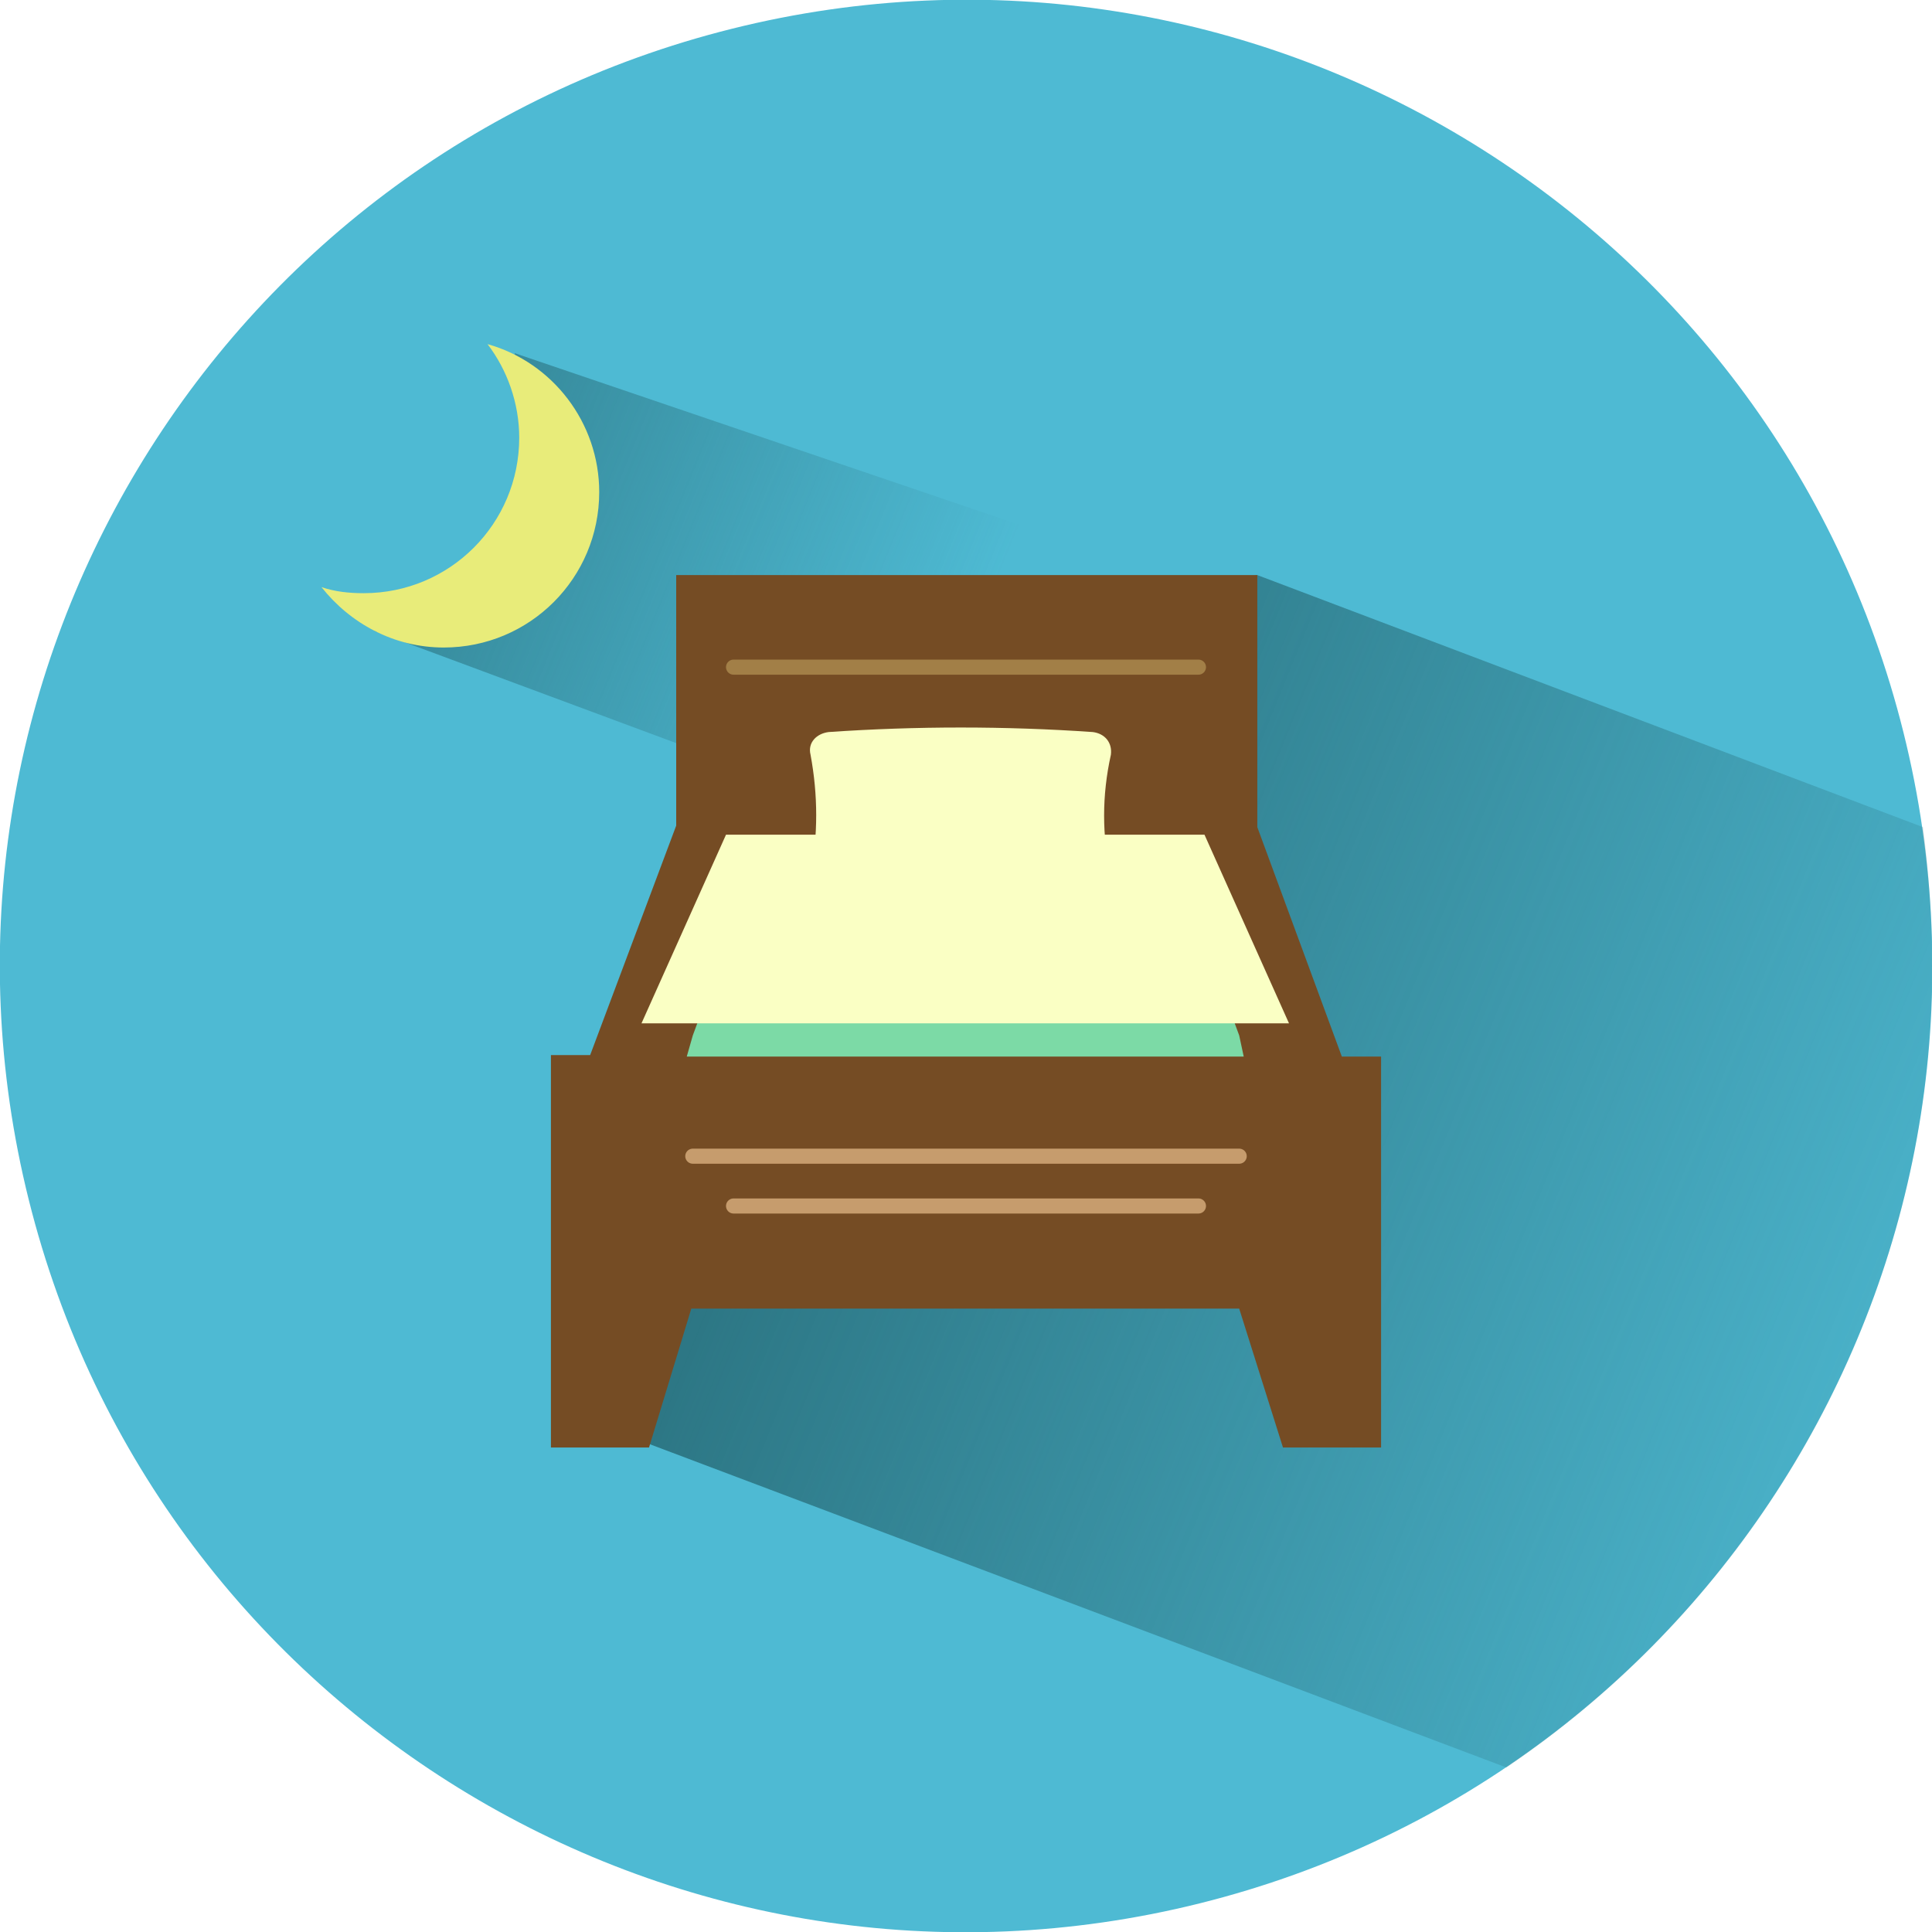
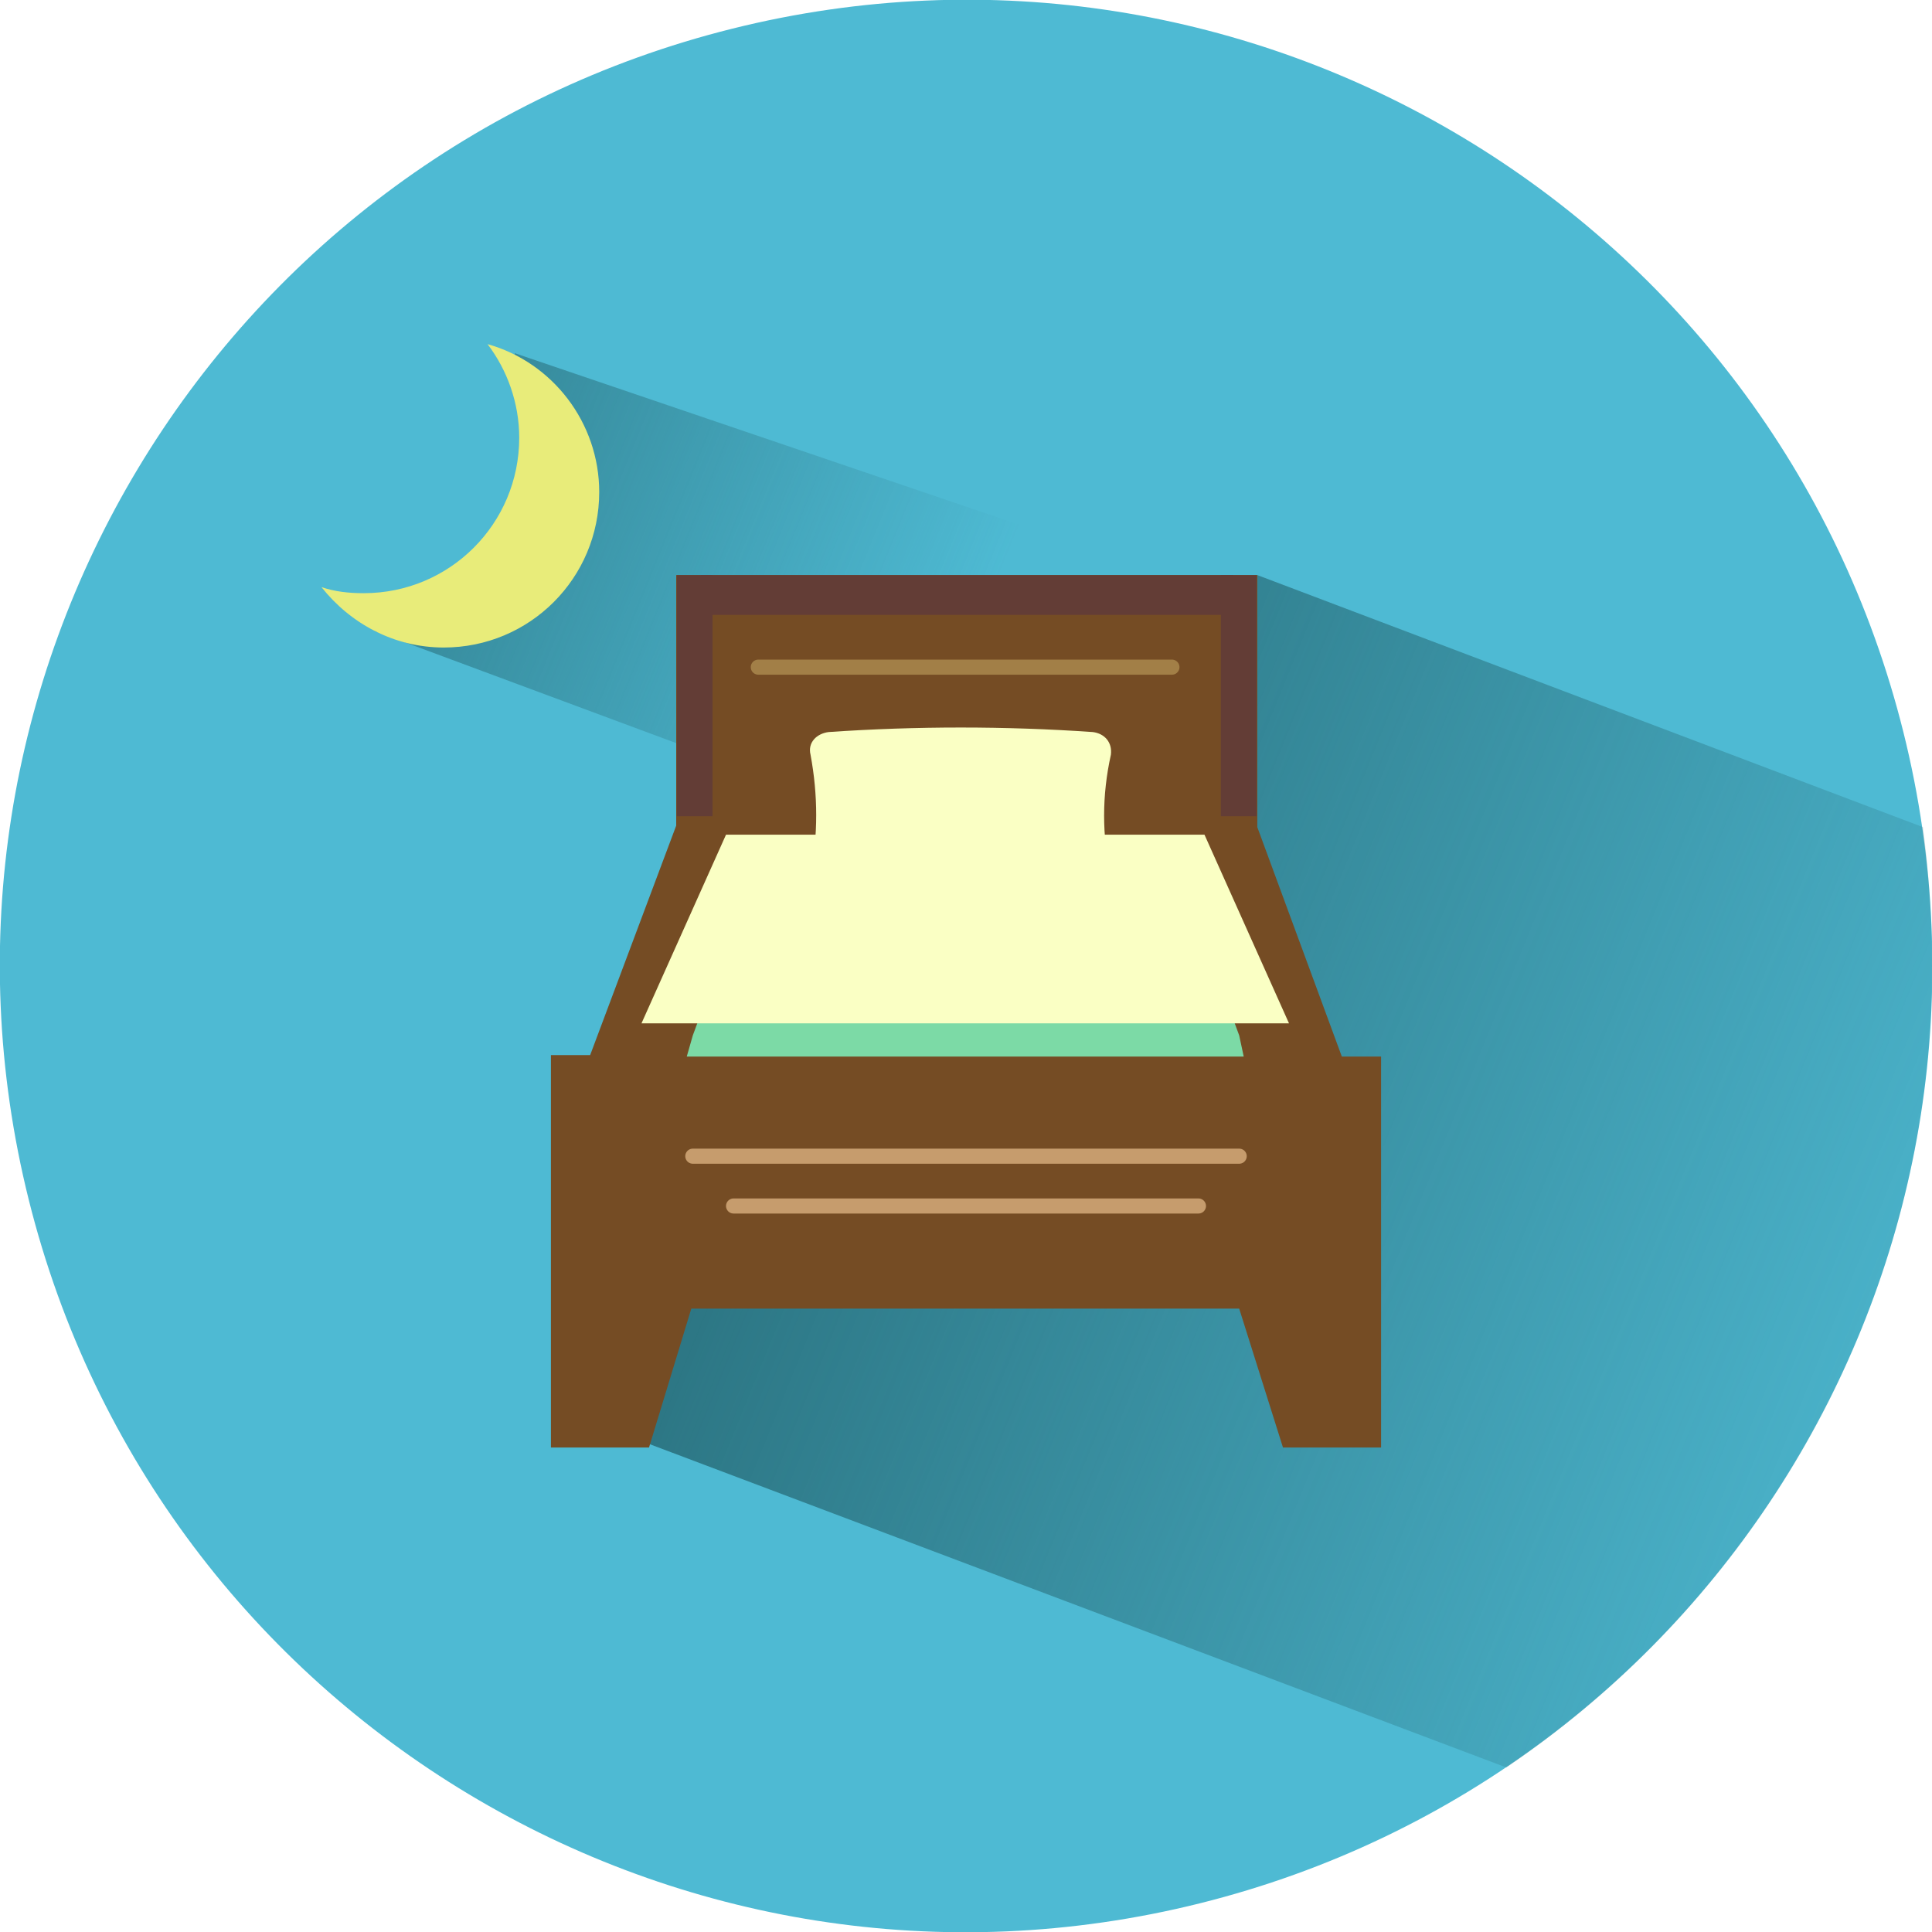
<svg xmlns="http://www.w3.org/2000/svg" xmlns:xlink="http://www.w3.org/1999/xlink" version="1.1" id="Calque_3" x="0px" y="0px" viewBox="0 0 128 128" style="enable-background:new 0 0 128 128;" xml:space="preserve">
-   <style type="text/css">
+   <defs id="defs247" />
+   <style type="text/css" id="style173">
	.st0{fill:none;}
	.st1{fill:#EEC855;}
	.st2{fill:#4EBAD3;}
	.st3{fill:url(#SVGID_1_);}
	.st4{fill:url(#SVGID_2_);}
	.st5{fill:#B6FFFF;}
	.st6{fill:#754C24;}
	.st7{fill:#7CDAA6;}
	.st8{fill:none;stroke:#C69C6D;stroke-linecap:round;stroke-linejoin:round;stroke-miterlimit:10;}
	.st9{fill:none;stroke:#A27F47;stroke-linecap:round;stroke-linejoin:round;stroke-miterlimit:10;}
	.st10{fill:url(#SVGID_3_);}
	.st11{fill:#E8EC7A;}
	.st12{fill:#FAFFC4;}
	.st13{fill:url(#SVGID_4_);}
	.st14{opacity:0.6;fill:url(#SVGID_5_);}
</style>
  <pattern y="128" width="32.2" height="34.5" patternUnits="userSpaceOnUse" id="Nouvelle_nuance_de_motif_18" viewBox="0 -34.5 32.2 34.5" style="overflow:visible;">
-     <g>
-       <rect y="-34.5" class="st0" width="32.2" height="34.5" />
-       <rect y="-34.5" class="st1" width="32.2" height="34.5" />
+     <g id="g179">
+       <rect y="-34.5" class="st0" width="32.2" height="34.5" id="rect175" />
+       <rect y="-34.5" class="st1" width="32.2" height="34.5" id="rect177" />
    </g>
  </pattern>
-   <g>
-     <ellipse transform="matrix(0.9703 -0.2421 0.2421 0.9703 -13.5881 17.3944)" class="st2" cx="64" cy="64" rx="64" ry="64" />
+   <g id="g242">
+     <ellipse transform="matrix(0.9703 -0.2421 0.2421 0.9703 -13.5881 17.3944)" class="st2" cx="64" cy="64" rx="64" ry="64" id="ellipse182" />
    <linearGradient id="SVGID_1_" gradientUnits="userSpaceOnUse" x1="134.169" y1="95.142" x2="49.17" y2="60.611">
-       <stop offset="0" style="stop-color:#2A717E;stop-opacity:0" />
-       <stop offset="1" style="stop-color:#2A717E" />
+       <stop offset="0" style="stop-color:#2A717E;stop-opacity:0" id="stop184" />
+       <stop offset="1" style="stop-color:#2A717E" id="stop186" />
    </linearGradient>
-     <path class="st3" d="M99.8,117.1c17-11.5,28.2-31,28.2-53.1c0-3.1-0.2-6.2-0.6-9.2L83.3,38.1l-31.7,6.3l-9.3,51L99.8,117.1z" />
+     <path class="st3" d="M99.8,117.1c17-11.5,28.2-31,28.2-53.1c0-3.1-0.2-6.2-0.6-9.2L83.3,38.1l-31.7,6.3l-9.3,51L99.8,117.1z" id="path189" />
    <linearGradient id="SVGID_2_" gradientUnits="userSpaceOnUse" x1="63.486" y1="44.925" x2="12.67" y2="24.281">
-       <stop offset="0" style="stop-color:#2A717E;stop-opacity:0" />
-       <stop offset="1" style="stop-color:#2A717E" />
+       <stop offset="0" style="stop-color:#2A717E;stop-opacity:0" id="stop191" />
+       <stop offset="1" style="stop-color:#2A717E" id="stop193" />
    </linearGradient>
-     <path class="st4" d="M50.9,51.5c11.4,5.5,21.5,4,21.5-2.9c0-1,7.2-8.8,7-9.8L34.1,23.4l2,12.9l-11.3,5.5L50.9,51.5z" />
-     <path class="st5" d="M64,71.3C64,71.3,64,71.3,64,71.3" />
-     <g>
+     <path class="st4" d="M50.9,51.5c11.4,5.5,21.5,4,21.5-2.9c0-1,7.2-8.8,7-9.8L34.1,23.4l2,12.9l-11.3,5.5L50.9,51.5z" id="path196" />
+     <path class="st5" d="M64,71.3C64,71.3,64,71.3,64,71.3" id="path198" />
+     <g id="g207">
      <g id="XMLID_3_">
-         <g>
-           <path class="st6" d="M91.5,86.7v9.2H85l-2.9-9.2H45.8L43,95.9h-6.5v-9.2v-2.8V69.9h2.6l5.7-15.2V38.1h38.5v16.7l5.6,15.2h2.6      v13.9V86.7z" />
-           <path class="st7" d="M82.1,68.6l0.3,1.4H45.5l0.4-1.4l2.7-7.3c0.5-2.8,2.7-5.3,5.9-5.3h19c3.3,0,5.1,2.1,5.9,5.3L82.1,68.6z" />
+         <g id="g204">
+           <path class="st6" d="M91.5,86.7v9.2H85l-2.9-9.2H45.8L43,95.9h-6.5v-9.2v-2.8V69.9h2.6l5.7-15.2V38.1h38.5v16.7l5.6,15.2h2.6      v13.9V86.7z" id="path200" />
+           <path class="st7" d="M82.1,68.6l0.3,1.4H45.5l0.4-1.4l2.7-7.3c0.5-2.8,2.7-5.3,5.9-5.3h19c3.3,0,5.1,2.1,5.9,5.3L82.1,68.6z" id="path202" />
        </g>
      </g>
    </g>
-     <line class="st8" x1="48.6" y1="79.9" x2="79.4" y2="79.9" />
-     <line class="st9" x1="48.6" y1="44.2" x2="79.4" y2="44.2" />
-     <line class="st8" x1="45.9" y1="76.6" x2="82.1" y2="76.6" />
-     <g>
-       <g>
+     <line class="st8" x1="48.6" y1="79.9" x2="79.4" y2="79.9" id="line209" />
+     <line class="st9" x1="48.6" y1="44.2" x2="79.4" y2="44.2" id="line211" transform="matrix(0.889731,0,0,0.889731,6.999121,4.873891)" style="stroke-width:1.124" />
+     <line class="st8" x1="45.9" y1="76.6" x2="82.1" y2="76.6" id="line213" />
+     <g id="g220">
+       <g id="g218">
        <pattern id="SVGID_3_" xlink:href="#Nouvelle_nuance_de_motif_18" patternTransform="matrix(1.3281 0 0 1.3281 2655.572 2695.477)">
			</pattern>
-         <path class="st10" d="M32.7,23.4c1.3,1.7,1.9,3.9,1.9,6.2c0,5.7-4.6,10.3-10.3,10.3c-1,0-2-0.5-2.9-0.8c1.9,2.4,4.9,4.4,8.2,4.4     c5.7,0,10.3-4.6,10.3-10.3C39.9,28.6,37,24.6,32.7,23.4z" />
+         <path class="st10" d="M32.7,23.4c1.3,1.7,1.9,3.9,1.9,6.2c0,5.7-4.6,10.3-10.3,10.3c-1,0-2-0.5-2.9-0.8c1.9,2.4,4.9,4.4,8.2,4.4     c5.7,0,10.3-4.6,10.3-10.3C39.9,28.6,37,24.6,32.7,23.4z" id="path216" />
      </g>
    </g>
-     <g>
-       <path class="st11" d="M32.3,22.8c1.3,1.7,2.1,3.9,2.1,6.2c0,5.7-4.6,10.3-10.3,10.3c-1,0-1.9-0.1-2.8-0.4c1.9,2.4,4.8,4,8.1,4    c5.7,0,10.3-4.6,10.3-10.3C39.7,28,36.6,24,32.3,22.8z" />
+     <g id="g224">
+       <path class="st11" d="M32.3,22.8c1.3,1.7,2.1,3.9,2.1,6.2c0,5.7-4.6,10.3-10.3,10.3c-1,0-1.9-0.1-2.8-0.4c1.9,2.4,4.8,4,8.1,4    c5.7,0,10.3-4.6,10.3-10.3C39.7,28,36.6,24,32.3,22.8z" id="path222" />
    </g>
-     <g>
-       <polygon class="st12" points="79.8,55.3 48.1,55.3 42.5,67.8 85.4,67.8   " />
+     <g id="g240">
+       <polygon class="st12" points="79.8,55.3 48.1,55.3 42.5,67.8 85.4,67.8   " id="polygon226" />
      <pattern id="SVGID_4_" xlink:href="#Nouvelle_nuance_de_motif_18" patternTransform="matrix(1.3281 0 0 1.3281 2657.896 2694.882)">
		</pattern>
-       <path class="st13" d="M85.6,70.2v-1.1c0-2-1.6-3.6-3.6-3.6H45.9c-2,0-3.6,1.6-3.6,3.6v1.1H85.6z" />
-       <g>
-         <g>
-           <path class="st12" d="M73.6,58c0.2,0.8-0.3,1.4-1.2,1.5c-5.8,0.4-11.7,0.4-17.5,0c-0.8-0.1-1.4-0.7-1.2-1.5c0.5-2.7,0.5-5.3,0-8      c-0.2-0.8,0.4-1.4,1.2-1.5c5.8-0.4,11.7-0.4,17.5,0c0.8,0.1,1.3,0.7,1.2,1.5C73,52.7,73,55.4,73.6,58z" />
+       <path class="st13" d="M85.6,70.2v-1.1c0-2-1.6-3.6-3.6-3.6H45.9c-2,0-3.6,1.6-3.6,3.6v1.1H85.6z" id="path229" />
+       <g id="g238">
+         <g id="g236">
+           <path class="st12" d="M73.6,58c0.2,0.8-0.3,1.4-1.2,1.5c-5.8,0.4-11.7,0.4-17.5,0c-0.8-0.1-1.4-0.7-1.2-1.5c0.5-2.7,0.5-5.3,0-8      c-0.2-0.8,0.4-1.4,1.2-1.5c5.8-0.4,11.7-0.4,17.5,0c0.8,0.1,1.3,0.7,1.2,1.5C73,52.7,73,55.4,73.6,58z" id="path231" />
          <pattern id="SVGID_5_" xlink:href="#Nouvelle_nuance_de_motif_18" patternTransform="matrix(1.3281 0 0 1.3281 2663.66 2694.882)">
				</pattern>
-           <path class="st14" d="M73.6,50.1c0.2-0.8-0.3-1.4-1.2-1.5c-0.3,0-0.5,0-0.8,0c-0.4,5.2-4.8,9.3-10.1,9.3c-2.9,0-5.6-1.3-7.5-3.4      c0,1.2-0.1,2.4-0.4,3.5c-0.2,0.8,0.4,1.4,1.2,1.5c5.8,0.4,11.7,0.4,17.5,0c0.8-0.1,1.3-0.7,1.2-1.5C73,55.4,73,52.7,73.6,50.1z" />
+           <path class="st14" d="M73.6,50.1c0.2-0.8-0.3-1.4-1.2-1.5c-0.3,0-0.5,0-0.8,0c-0.4,5.2-4.8,9.3-10.1,9.3c-2.9,0-5.6-1.3-7.5-3.4      c0,1.2-0.1,2.4-0.4,3.5c-0.2,0.8,0.4,1.4,1.2,1.5c5.8,0.4,11.7,0.4,17.5,0c0.8-0.1,1.3-0.7,1.2-1.5C73,55.4,73,52.7,73.6,50.1z" id="path234" />
        </g>
+       </g>
+     </g>
+     <rect x="34.4" y="38.2" class="st15" width="59.7" height="4.3" id="rect82" style="fill:#633d36;stroke-width:1.663" transform="matrix(0.5908226,0,0,0.6120313,26.11367,14.72554)" />
+     <g id="g94" transform="matrix(0.5908226,0,0,0.9178919,26.11367,3.041664)" style="stroke-width:1.358">
+       <g id="g92" style="stroke-width:1.358">
+         <rect x="31.7" y="38.2" class="st15" width="4" height="17.4" id="rect88" style="fill:#633d36;stroke-width:1.358" />
+         <rect x="92.7" y="38.2" class="st15" width="4" height="17.4" id="rect90" style="fill:#633d36;stroke-width:1.358" />
      </g>
    </g>
  </g>
</svg>
